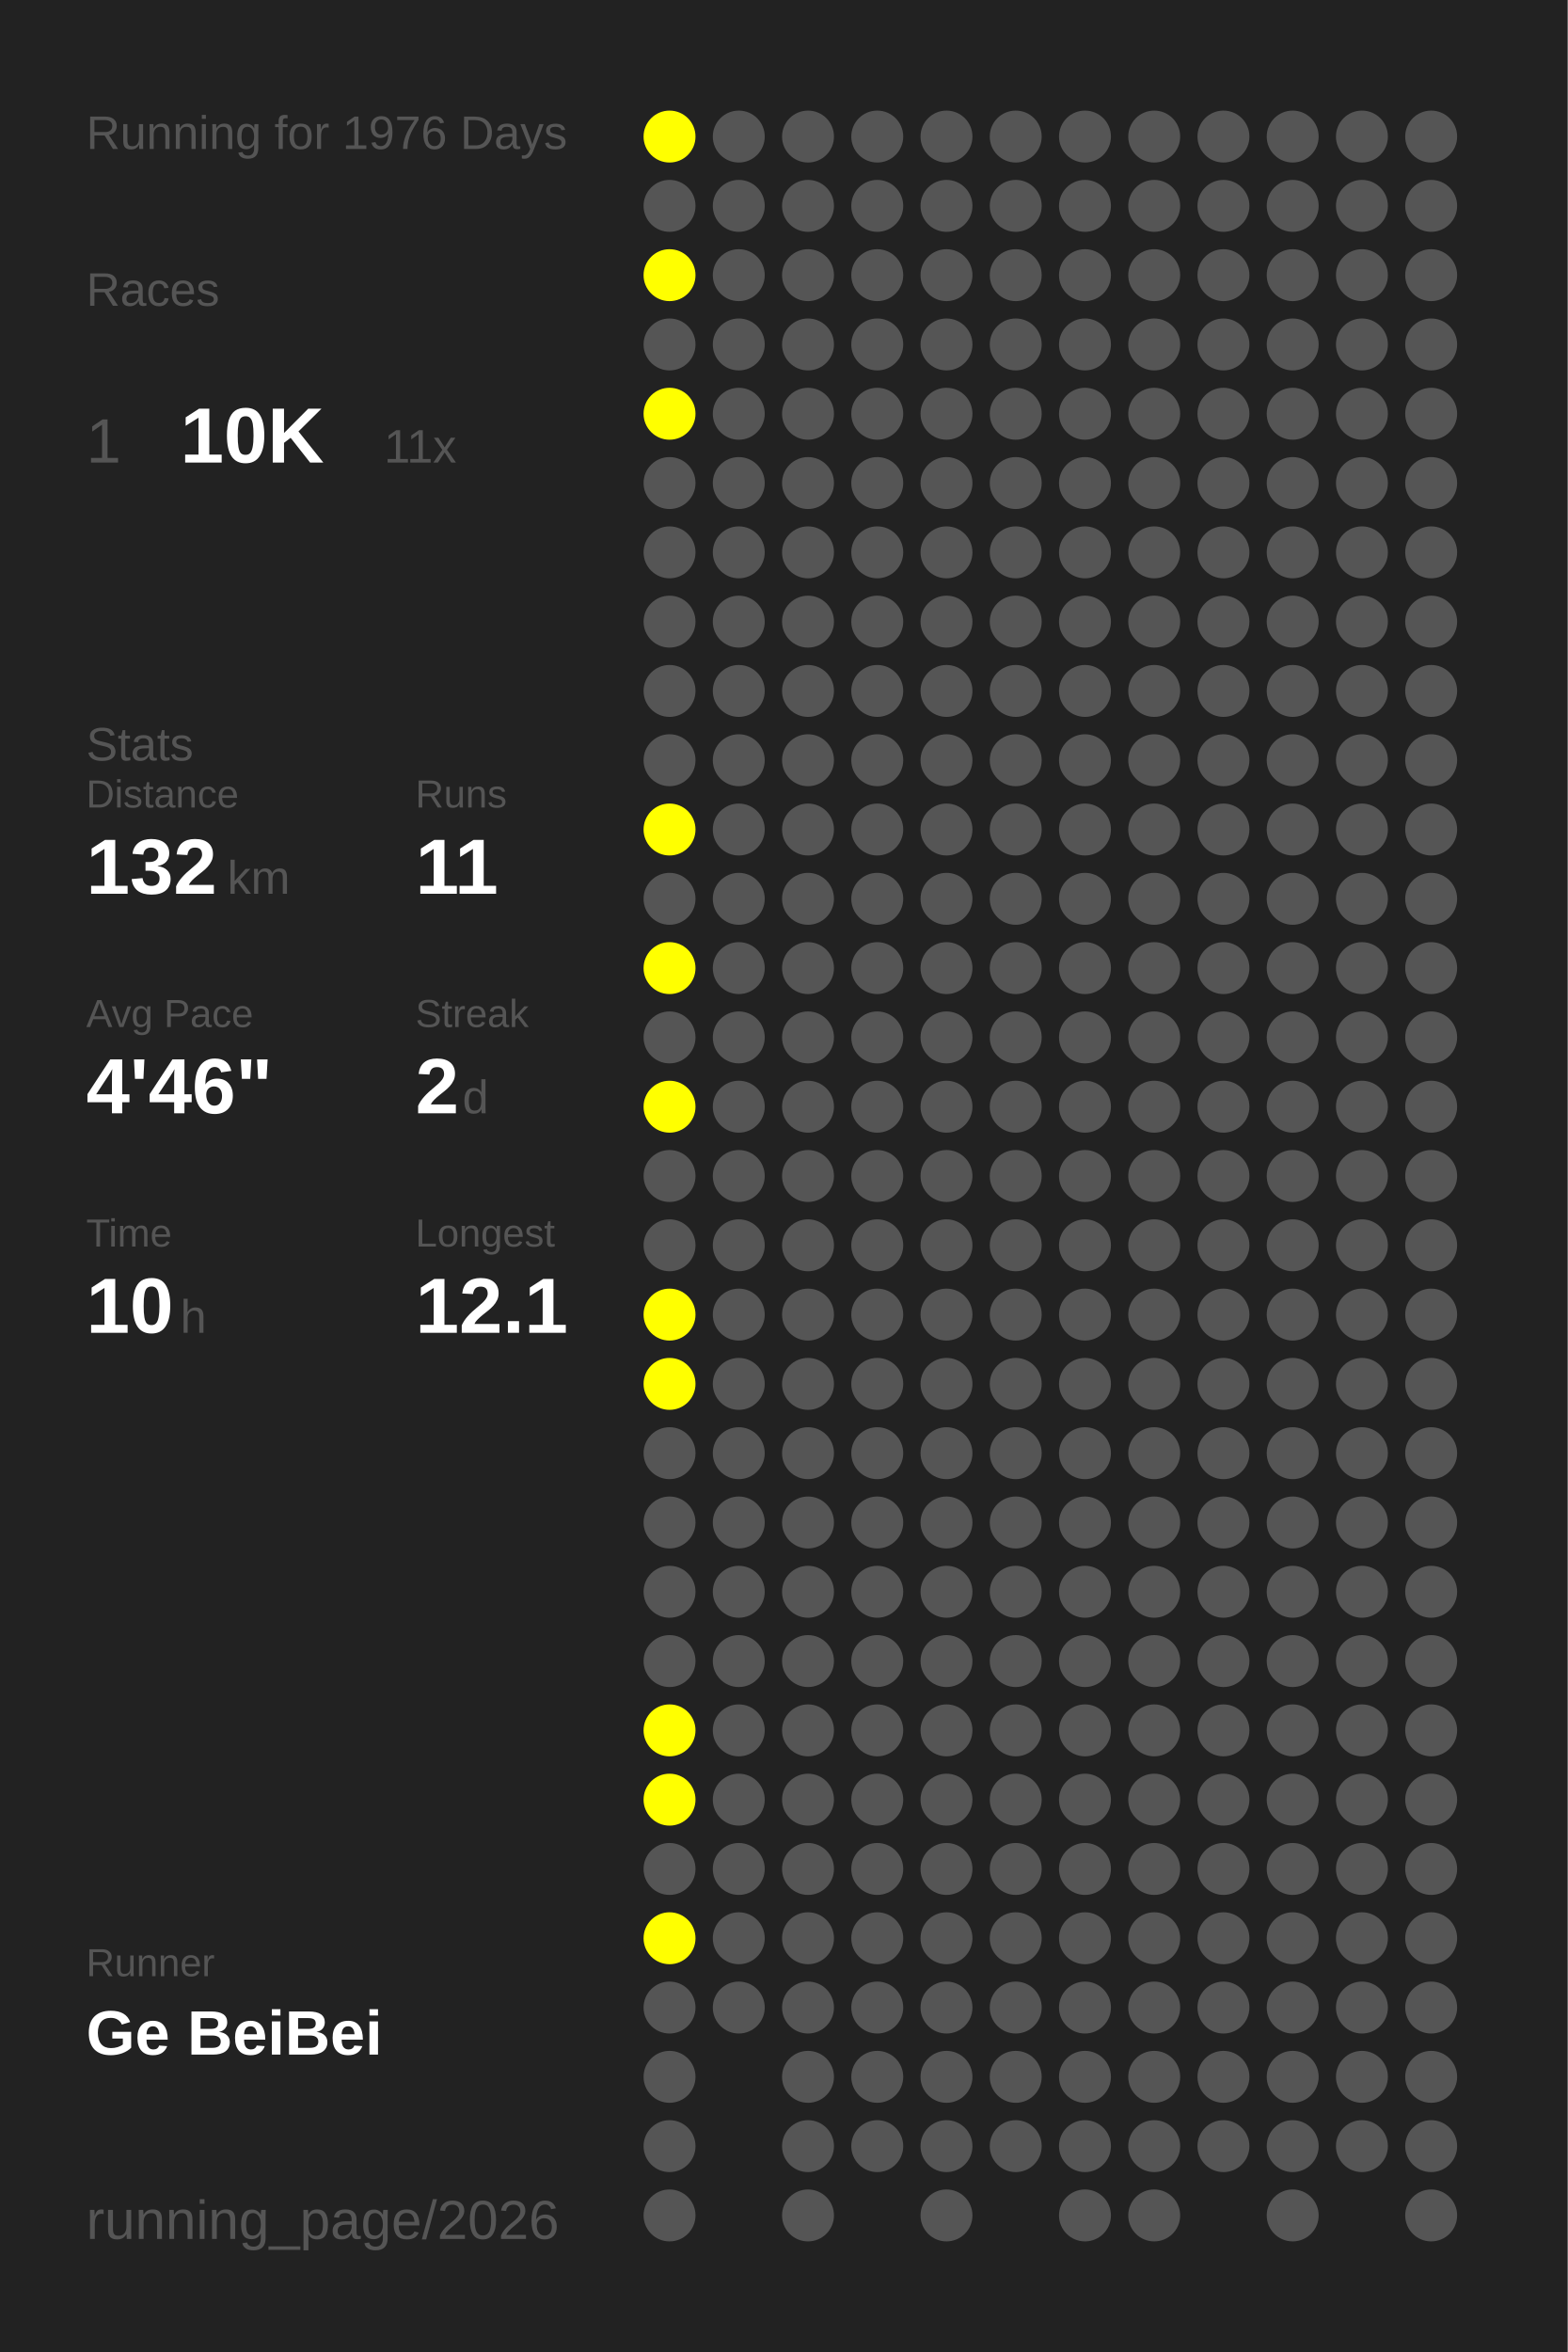
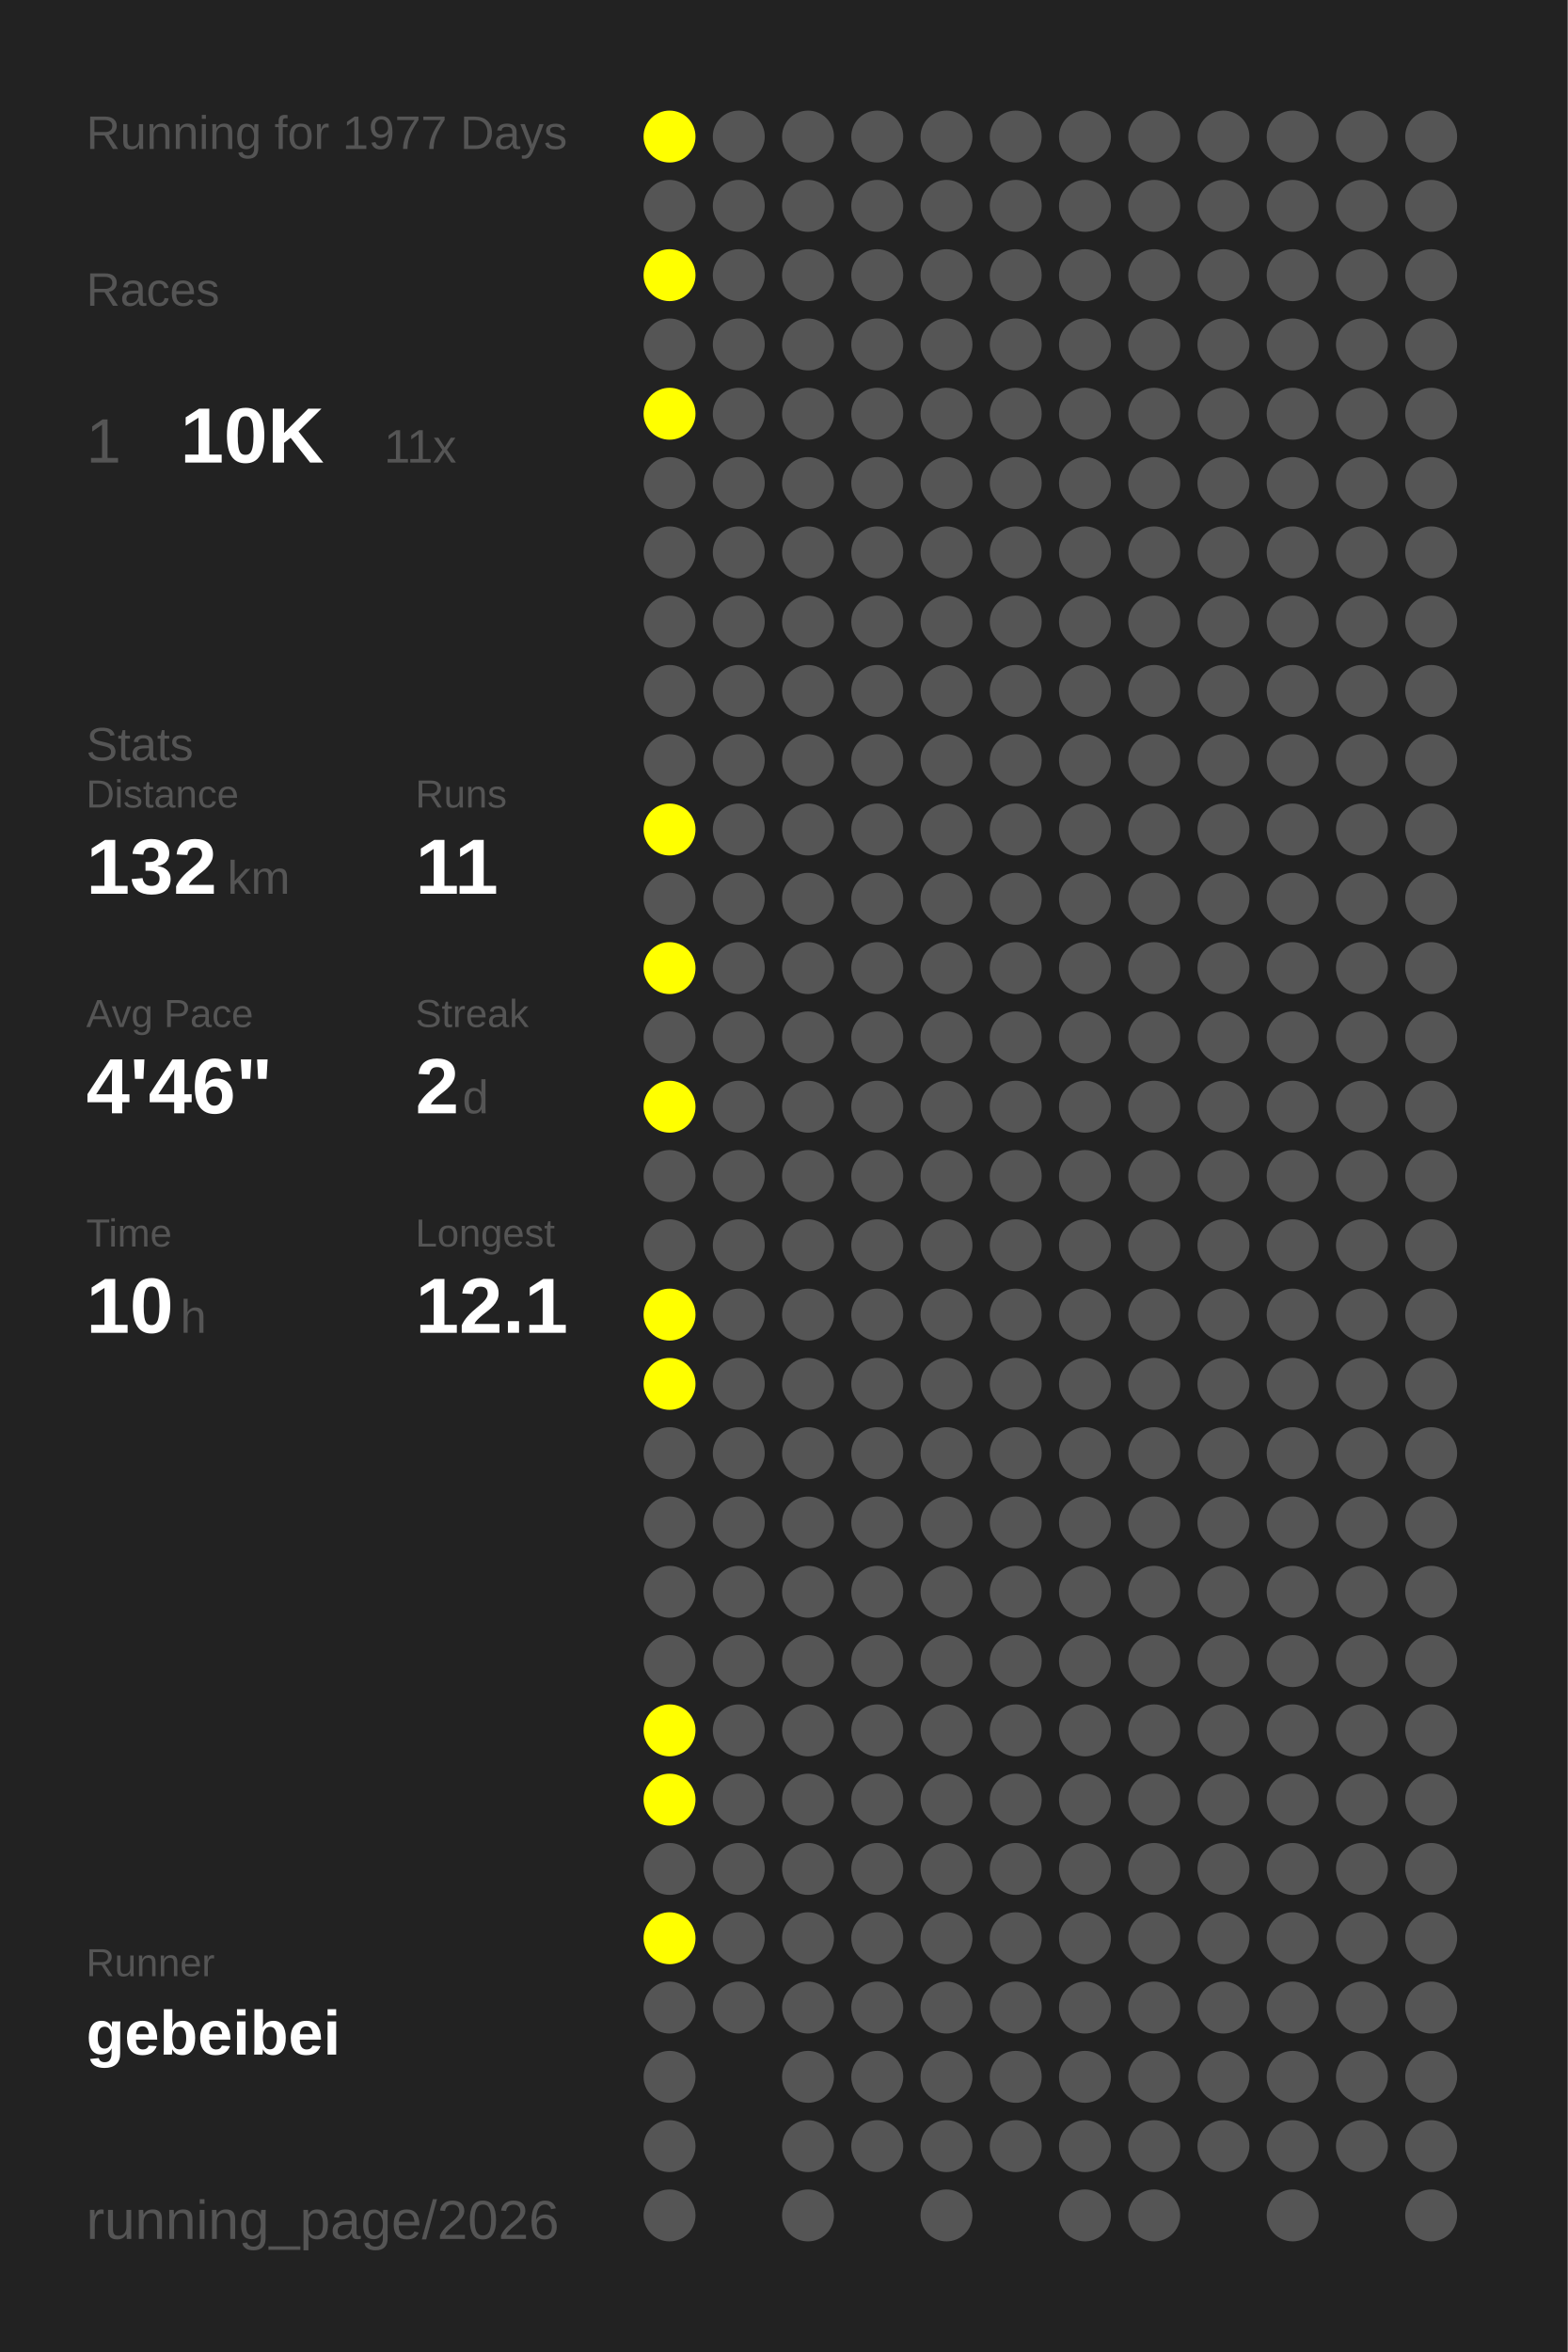
<svg xmlns="http://www.w3.org/2000/svg" baseProfile="full" height="300mm" version="1.1" viewBox="0,0,200,300" width="200mm">
  <defs />
  <rect fill="#222222" height="300" width="200" x="0" y="0" />
-   <text fill="#555555" style="font-size:6px; font-family:Arial;" x="11" y="19">Running for 1976 Days</text>
+   <text fill="#555555" style="font-size:6px; font-family:Arial;" x="11" y="19">Running for 1977 Days</text>
  <text fill="#555555" style="font-size:6px; font-family:Arial;" x="11" y="39">Races</text>
  <text fill="#555555" style="font-size:8px; font-family:Arial;" x="11" y="59">1</text>
  <text fill="#FFFFFF" style="font-size:10px; font-family:Arial; font-weight:bold;" x="23" y="59">10K</text>
  <text fill="#555555" style="font-size:6px; font-family:Arial;" x="49" y="59">11x</text>
  <text fill="#555555" style="font-size:6px; font-family:Arial;" x="11" y="97">Stats</text>
  <text fill="#555555" style="font-size:5px; font-family:Arial;" x="11" y="103">Distance</text>
  <text fill="#FFFFFF" style="font-size:10px; font-family:Arial; font-weight:bold;" x="11" y="114">132</text>
  <text fill="#555555" style="font-size:6px; font-family:Arial;" x="29" y="114">km</text>
  <text fill="#555555" style="font-size:5px; font-family:Arial;" x="53" y="103">Runs</text>
  <text fill="#FFFFFF" style="font-size:10px; font-family:Arial; font-weight:bold;" x="53" y="114">11</text>
  <text fill="#555555" style="font-size:5px; font-family:Arial;" x="11" y="131">Avg Pace</text>
  <text fill="#FFFFFF" style="font-size:10px; font-family:Arial; font-weight:bold;" x="11" y="142">4'46"</text>
  <text fill="#555555" style="font-size:5px; font-family:Arial;" x="53" y="131">Streak</text>
  <text fill="#FFFFFF" style="font-size:10px; font-family:Arial; font-weight:bold;" x="53" y="142">2</text>
  <text fill="#555555" style="font-size:6px; font-family:Arial;" x="59" y="142">d</text>
  <text fill="#555555" style="font-size:5px; font-family:Arial;" x="11" y="159">Time</text>
  <text fill="#FFFFFF" style="font-size:10px; font-family:Arial; font-weight:bold;" x="11" y="170">10</text>
  <text fill="#555555" style="font-size:6px; font-family:Arial;" x="23" y="170">h</text>
  <text fill="#555555" style="font-size:5px; font-family:Arial;" x="53" y="159">Longest</text>
  <text fill="#FFFFFF" style="font-size:10px; font-family:Arial; font-weight:bold;" x="53" y="170">12.1</text>
  <text fill="#555555" style="font-size:5px; font-family:Arial;" x="11" y="252.065">Runner</text>
-   <text fill="#FFFFFF" style="font-size:8px; font-family:Arial; font-weight:bold;" x="11" y="262.065">Ge BeiBei</text>
+   <text fill="#FFFFFF" style="font-size:8px; font-family:Arial; font-weight:bold;" x="11" y="262.065">gebeibei</text>
  <text fill="#555555" style="font-size:7px; font-family:Arial;" x="11" y="285.581">running_page/2026</text>
  <circle cx="85.417" cy="17.419" fill="#FFFF00" r="3.312" />
  <circle cx="85.417" cy="26.258" fill="#555555" r="3.312" />
  <circle cx="85.417" cy="35.097" fill="#FFFF00" r="3.312" />
  <circle cx="85.417" cy="43.935" fill="#555555" r="3.312" />
  <circle cx="85.417" cy="52.774" fill="#FFFF00" r="3.312" />
  <circle cx="85.417" cy="61.613" fill="#555555" r="3.312" />
  <circle cx="85.417" cy="70.452" fill="#555555" r="3.312" />
  <circle cx="85.417" cy="79.29" fill="#555555" r="3.312" />
  <circle cx="85.417" cy="88.129" fill="#555555" r="3.312" />
  <circle cx="85.417" cy="96.968" fill="#555555" r="3.312" />
  <circle cx="85.417" cy="105.806" fill="#FFFF00" r="3.312" />
  <circle cx="85.417" cy="114.645" fill="#555555" r="3.312" />
  <circle cx="85.417" cy="123.484" fill="#FFFF00" r="3.312" />
  <circle cx="85.417" cy="132.323" fill="#555555" r="3.312" />
  <circle cx="85.417" cy="141.161" fill="#FFFF00" r="3.312" />
  <circle cx="85.417" cy="150" fill="#555555" r="3.312" />
  <circle cx="85.417" cy="158.839" fill="#555555" r="3.312" />
  <circle cx="85.417" cy="167.677" fill="#FFFF00" r="3.312" />
  <circle cx="85.417" cy="176.516" fill="#FFFF00" r="3.312" />
  <circle cx="85.417" cy="185.355" fill="#555555" r="3.312" />
  <circle cx="85.417" cy="194.194" fill="#555555" r="3.312" />
  <circle cx="85.417" cy="203.032" fill="#555555" r="3.312" />
  <circle cx="85.417" cy="211.871" fill="#555555" r="3.312" />
  <circle cx="85.417" cy="220.71" fill="#FFFF00" r="3.312" />
  <circle cx="85.417" cy="229.548" fill="#FFFF00" r="3.312" />
  <circle cx="85.417" cy="238.387" fill="#555555" r="3.312" />
  <circle cx="85.417" cy="247.226" fill="#FFFF00" r="3.312" />
  <circle cx="85.417" cy="256.065" fill="#555555" r="3.312" />
  <circle cx="85.417" cy="264.903" fill="#555555" r="3.312" />
  <circle cx="85.417" cy="273.742" fill="#555555" r="3.312" />
  <circle cx="85.417" cy="282.581" fill="#555555" r="3.312" />
  <circle cx="94.25" cy="17.419" fill="#555555" r="3.312" />
  <circle cx="94.25" cy="26.258" fill="#555555" r="3.312" />
  <circle cx="94.25" cy="35.097" fill="#555555" r="3.312" />
  <circle cx="94.25" cy="43.935" fill="#555555" r="3.312" />
  <circle cx="94.25" cy="52.774" fill="#555555" r="3.312" />
  <circle cx="94.25" cy="61.613" fill="#555555" r="3.312" />
  <circle cx="94.25" cy="70.452" fill="#555555" r="3.312" />
  <circle cx="94.25" cy="79.29" fill="#555555" r="3.312" />
  <circle cx="94.25" cy="88.129" fill="#555555" r="3.312" />
  <circle cx="94.25" cy="96.968" fill="#555555" r="3.312" />
  <circle cx="94.25" cy="105.806" fill="#555555" r="3.312" />
  <circle cx="94.25" cy="114.645" fill="#555555" r="3.312" />
  <circle cx="94.25" cy="123.484" fill="#555555" r="3.312" />
  <circle cx="94.25" cy="132.323" fill="#555555" r="3.312" />
  <circle cx="94.25" cy="141.161" fill="#555555" r="3.312" />
  <circle cx="94.25" cy="150" fill="#555555" r="3.312" />
  <circle cx="94.25" cy="158.839" fill="#555555" r="3.312" />
  <circle cx="94.25" cy="167.677" fill="#555555" r="3.312" />
  <circle cx="94.25" cy="176.516" fill="#555555" r="3.312" />
  <circle cx="94.25" cy="185.355" fill="#555555" r="3.312" />
  <circle cx="94.25" cy="194.194" fill="#555555" r="3.312" />
  <circle cx="94.25" cy="203.032" fill="#555555" r="3.312" />
  <circle cx="94.25" cy="211.871" fill="#555555" r="3.312" />
  <circle cx="94.25" cy="220.71" fill="#555555" r="3.312" />
  <circle cx="94.25" cy="229.548" fill="#555555" r="3.312" />
  <circle cx="94.25" cy="238.387" fill="#555555" r="3.312" />
  <circle cx="94.25" cy="247.226" fill="#555555" r="3.312" />
  <circle cx="94.25" cy="256.065" fill="#555555" r="3.312" />
  <circle cx="103.083" cy="17.419" fill="#555555" r="3.312" />
  <circle cx="103.083" cy="26.258" fill="#555555" r="3.312" />
  <circle cx="103.083" cy="35.097" fill="#555555" r="3.312" />
  <circle cx="103.083" cy="43.935" fill="#555555" r="3.312" />
  <circle cx="103.083" cy="52.774" fill="#555555" r="3.312" />
  <circle cx="103.083" cy="61.613" fill="#555555" r="3.312" />
  <circle cx="103.083" cy="70.452" fill="#555555" r="3.312" />
  <circle cx="103.083" cy="79.29" fill="#555555" r="3.312" />
  <circle cx="103.083" cy="88.129" fill="#555555" r="3.312" />
  <circle cx="103.083" cy="96.968" fill="#555555" r="3.312" />
  <circle cx="103.083" cy="105.806" fill="#555555" r="3.312" />
  <circle cx="103.083" cy="114.645" fill="#555555" r="3.312" />
  <circle cx="103.083" cy="123.484" fill="#555555" r="3.312" />
  <circle cx="103.083" cy="132.323" fill="#555555" r="3.312" />
  <circle cx="103.083" cy="141.161" fill="#555555" r="3.312" />
  <circle cx="103.083" cy="150" fill="#555555" r="3.312" />
  <circle cx="103.083" cy="158.839" fill="#555555" r="3.312" />
  <circle cx="103.083" cy="167.677" fill="#555555" r="3.312" />
  <circle cx="103.083" cy="176.516" fill="#555555" r="3.312" />
  <circle cx="103.083" cy="185.355" fill="#555555" r="3.312" />
  <circle cx="103.083" cy="194.194" fill="#555555" r="3.312" />
  <circle cx="103.083" cy="203.032" fill="#555555" r="3.312" />
  <circle cx="103.083" cy="211.871" fill="#555555" r="3.312" />
  <circle cx="103.083" cy="220.71" fill="#555555" r="3.312" />
  <circle cx="103.083" cy="229.548" fill="#555555" r="3.312" />
  <circle cx="103.083" cy="238.387" fill="#555555" r="3.312" />
  <circle cx="103.083" cy="247.226" fill="#555555" r="3.312" />
  <circle cx="103.083" cy="256.065" fill="#555555" r="3.312" />
  <circle cx="103.083" cy="264.903" fill="#555555" r="3.312" />
  <circle cx="103.083" cy="273.742" fill="#555555" r="3.312" />
  <circle cx="103.083" cy="282.581" fill="#555555" r="3.312" />
  <circle cx="111.917" cy="17.419" fill="#555555" r="3.312" />
  <circle cx="111.917" cy="26.258" fill="#555555" r="3.312" />
  <circle cx="111.917" cy="35.097" fill="#555555" r="3.312" />
  <circle cx="111.917" cy="43.935" fill="#555555" r="3.312" />
  <circle cx="111.917" cy="52.774" fill="#555555" r="3.312" />
  <circle cx="111.917" cy="61.613" fill="#555555" r="3.312" />
  <circle cx="111.917" cy="70.452" fill="#555555" r="3.312" />
  <circle cx="111.917" cy="79.29" fill="#555555" r="3.312" />
  <circle cx="111.917" cy="88.129" fill="#555555" r="3.312" />
  <circle cx="111.917" cy="96.968" fill="#555555" r="3.312" />
  <circle cx="111.917" cy="105.806" fill="#555555" r="3.312" />
  <circle cx="111.917" cy="114.645" fill="#555555" r="3.312" />
  <circle cx="111.917" cy="123.484" fill="#555555" r="3.312" />
  <circle cx="111.917" cy="132.323" fill="#555555" r="3.312" />
  <circle cx="111.917" cy="141.161" fill="#555555" r="3.312" />
  <circle cx="111.917" cy="150" fill="#555555" r="3.312" />
  <circle cx="111.917" cy="158.839" fill="#555555" r="3.312" />
  <circle cx="111.917" cy="167.677" fill="#555555" r="3.312" />
  <circle cx="111.917" cy="176.516" fill="#555555" r="3.312" />
  <circle cx="111.917" cy="185.355" fill="#555555" r="3.312" />
  <circle cx="111.917" cy="194.194" fill="#555555" r="3.312" />
  <circle cx="111.917" cy="203.032" fill="#555555" r="3.312" />
  <circle cx="111.917" cy="211.871" fill="#555555" r="3.312" />
  <circle cx="111.917" cy="220.71" fill="#555555" r="3.312" />
  <circle cx="111.917" cy="229.548" fill="#555555" r="3.312" />
  <circle cx="111.917" cy="238.387" fill="#555555" r="3.312" />
  <circle cx="111.917" cy="247.226" fill="#555555" r="3.312" />
  <circle cx="111.917" cy="256.065" fill="#555555" r="3.312" />
  <circle cx="111.917" cy="264.903" fill="#555555" r="3.312" />
  <circle cx="111.917" cy="273.742" fill="#555555" r="3.312" />
  <circle cx="120.75" cy="17.419" fill="#555555" r="3.312" />
  <circle cx="120.75" cy="26.258" fill="#555555" r="3.312" />
  <circle cx="120.75" cy="35.097" fill="#555555" r="3.312" />
  <circle cx="120.75" cy="43.935" fill="#555555" r="3.312" />
  <circle cx="120.75" cy="52.774" fill="#555555" r="3.312" />
  <circle cx="120.75" cy="61.613" fill="#555555" r="3.312" />
  <circle cx="120.75" cy="70.452" fill="#555555" r="3.312" />
  <circle cx="120.75" cy="79.29" fill="#555555" r="3.312" />
  <circle cx="120.75" cy="88.129" fill="#555555" r="3.312" />
  <circle cx="120.75" cy="96.968" fill="#555555" r="3.312" />
  <circle cx="120.75" cy="105.806" fill="#555555" r="3.312" />
  <circle cx="120.75" cy="114.645" fill="#555555" r="3.312" />
  <circle cx="120.75" cy="123.484" fill="#555555" r="3.312" />
  <circle cx="120.75" cy="132.323" fill="#555555" r="3.312" />
  <circle cx="120.75" cy="141.161" fill="#555555" r="3.312" />
  <circle cx="120.75" cy="150" fill="#555555" r="3.312" />
  <circle cx="120.75" cy="158.839" fill="#555555" r="3.312" />
  <circle cx="120.75" cy="167.677" fill="#555555" r="3.312" />
  <circle cx="120.75" cy="176.516" fill="#555555" r="3.312" />
  <circle cx="120.75" cy="185.355" fill="#555555" r="3.312" />
  <circle cx="120.75" cy="194.194" fill="#555555" r="3.312" />
  <circle cx="120.75" cy="203.032" fill="#555555" r="3.312" />
  <circle cx="120.75" cy="211.871" fill="#555555" r="3.312" />
  <circle cx="120.75" cy="220.71" fill="#555555" r="3.312" />
  <circle cx="120.75" cy="229.548" fill="#555555" r="3.312" />
  <circle cx="120.75" cy="238.387" fill="#555555" r="3.312" />
  <circle cx="120.75" cy="247.226" fill="#555555" r="3.312" />
  <circle cx="120.75" cy="256.065" fill="#555555" r="3.312" />
  <circle cx="120.75" cy="264.903" fill="#555555" r="3.312" />
  <circle cx="120.75" cy="273.742" fill="#555555" r="3.312" />
  <circle cx="120.75" cy="282.581" fill="#555555" r="3.312" />
  <circle cx="129.583" cy="17.419" fill="#555555" r="3.312" />
  <circle cx="129.583" cy="26.258" fill="#555555" r="3.312" />
  <circle cx="129.583" cy="35.097" fill="#555555" r="3.312" />
  <circle cx="129.583" cy="43.935" fill="#555555" r="3.312" />
  <circle cx="129.583" cy="52.774" fill="#555555" r="3.312" />
  <circle cx="129.583" cy="61.613" fill="#555555" r="3.312" />
  <circle cx="129.583" cy="70.452" fill="#555555" r="3.312" />
  <circle cx="129.583" cy="79.29" fill="#555555" r="3.312" />
  <circle cx="129.583" cy="88.129" fill="#555555" r="3.312" />
  <circle cx="129.583" cy="96.968" fill="#555555" r="3.312" />
  <circle cx="129.583" cy="105.806" fill="#555555" r="3.312" />
  <circle cx="129.583" cy="114.645" fill="#555555" r="3.312" />
  <circle cx="129.583" cy="123.484" fill="#555555" r="3.312" />
  <circle cx="129.583" cy="132.323" fill="#555555" r="3.312" />
  <circle cx="129.583" cy="141.161" fill="#555555" r="3.312" />
  <circle cx="129.583" cy="150" fill="#555555" r="3.312" />
  <circle cx="129.583" cy="158.839" fill="#555555" r="3.312" />
  <circle cx="129.583" cy="167.677" fill="#555555" r="3.312" />
  <circle cx="129.583" cy="176.516" fill="#555555" r="3.312" />
  <circle cx="129.583" cy="185.355" fill="#555555" r="3.312" />
  <circle cx="129.583" cy="194.194" fill="#555555" r="3.312" />
  <circle cx="129.583" cy="203.032" fill="#555555" r="3.312" />
  <circle cx="129.583" cy="211.871" fill="#555555" r="3.312" />
  <circle cx="129.583" cy="220.71" fill="#555555" r="3.312" />
  <circle cx="129.583" cy="229.548" fill="#555555" r="3.312" />
  <circle cx="129.583" cy="238.387" fill="#555555" r="3.312" />
  <circle cx="129.583" cy="247.226" fill="#555555" r="3.312" />
  <circle cx="129.583" cy="256.065" fill="#555555" r="3.312" />
  <circle cx="129.583" cy="264.903" fill="#555555" r="3.312" />
  <circle cx="129.583" cy="273.742" fill="#555555" r="3.312" />
  <circle cx="138.417" cy="17.419" fill="#555555" r="3.312" />
  <circle cx="138.417" cy="26.258" fill="#555555" r="3.312" />
  <circle cx="138.417" cy="35.097" fill="#555555" r="3.312" />
  <circle cx="138.417" cy="43.935" fill="#555555" r="3.312" />
  <circle cx="138.417" cy="52.774" fill="#555555" r="3.312" />
  <circle cx="138.417" cy="61.613" fill="#555555" r="3.312" />
  <circle cx="138.417" cy="70.452" fill="#555555" r="3.312" />
  <circle cx="138.417" cy="79.29" fill="#555555" r="3.312" />
  <circle cx="138.417" cy="88.129" fill="#555555" r="3.312" />
  <circle cx="138.417" cy="96.968" fill="#555555" r="3.312" />
  <circle cx="138.417" cy="105.806" fill="#555555" r="3.312" />
  <circle cx="138.417" cy="114.645" fill="#555555" r="3.312" />
  <circle cx="138.417" cy="123.484" fill="#555555" r="3.312" />
  <circle cx="138.417" cy="132.323" fill="#555555" r="3.312" />
  <circle cx="138.417" cy="141.161" fill="#555555" r="3.312" />
  <circle cx="138.417" cy="150" fill="#555555" r="3.312" />
  <circle cx="138.417" cy="158.839" fill="#555555" r="3.312" />
  <circle cx="138.417" cy="167.677" fill="#555555" r="3.312" />
  <circle cx="138.417" cy="176.516" fill="#555555" r="3.312" />
  <circle cx="138.417" cy="185.355" fill="#555555" r="3.312" />
  <circle cx="138.417" cy="194.194" fill="#555555" r="3.312" />
  <circle cx="138.417" cy="203.032" fill="#555555" r="3.312" />
  <circle cx="138.417" cy="211.871" fill="#555555" r="3.312" />
  <circle cx="138.417" cy="220.71" fill="#555555" r="3.312" />
  <circle cx="138.417" cy="229.548" fill="#555555" r="3.312" />
  <circle cx="138.417" cy="238.387" fill="#555555" r="3.312" />
  <circle cx="138.417" cy="247.226" fill="#555555" r="3.312" />
  <circle cx="138.417" cy="256.065" fill="#555555" r="3.312" />
  <circle cx="138.417" cy="264.903" fill="#555555" r="3.312" />
  <circle cx="138.417" cy="273.742" fill="#555555" r="3.312" />
  <circle cx="138.417" cy="282.581" fill="#555555" r="3.312" />
  <circle cx="147.25" cy="17.419" fill="#555555" r="3.312" />
  <circle cx="147.25" cy="26.258" fill="#555555" r="3.312" />
  <circle cx="147.25" cy="35.097" fill="#555555" r="3.312" />
  <circle cx="147.25" cy="43.935" fill="#555555" r="3.312" />
  <circle cx="147.25" cy="52.774" fill="#555555" r="3.312" />
  <circle cx="147.25" cy="61.613" fill="#555555" r="3.312" />
  <circle cx="147.25" cy="70.452" fill="#555555" r="3.312" />
  <circle cx="147.25" cy="79.29" fill="#555555" r="3.312" />
  <circle cx="147.25" cy="88.129" fill="#555555" r="3.312" />
  <circle cx="147.25" cy="96.968" fill="#555555" r="3.312" />
  <circle cx="147.25" cy="105.806" fill="#555555" r="3.312" />
  <circle cx="147.25" cy="114.645" fill="#555555" r="3.312" />
  <circle cx="147.25" cy="123.484" fill="#555555" r="3.312" />
  <circle cx="147.25" cy="132.323" fill="#555555" r="3.312" />
  <circle cx="147.25" cy="141.161" fill="#555555" r="3.312" />
  <circle cx="147.25" cy="150" fill="#555555" r="3.312" />
  <circle cx="147.25" cy="158.839" fill="#555555" r="3.312" />
  <circle cx="147.25" cy="167.677" fill="#555555" r="3.312" />
  <circle cx="147.25" cy="176.516" fill="#555555" r="3.312" />
  <circle cx="147.25" cy="185.355" fill="#555555" r="3.312" />
  <circle cx="147.25" cy="194.194" fill="#555555" r="3.312" />
  <circle cx="147.25" cy="203.032" fill="#555555" r="3.312" />
  <circle cx="147.25" cy="211.871" fill="#555555" r="3.312" />
  <circle cx="147.25" cy="220.71" fill="#555555" r="3.312" />
  <circle cx="147.25" cy="229.548" fill="#555555" r="3.312" />
  <circle cx="147.25" cy="238.387" fill="#555555" r="3.312" />
  <circle cx="147.25" cy="247.226" fill="#555555" r="3.312" />
  <circle cx="147.25" cy="256.065" fill="#555555" r="3.312" />
  <circle cx="147.25" cy="264.903" fill="#555555" r="3.312" />
  <circle cx="147.25" cy="273.742" fill="#555555" r="3.312" />
  <circle cx="147.25" cy="282.581" fill="#555555" r="3.312" />
  <circle cx="156.083" cy="17.419" fill="#555555" r="3.312" />
  <circle cx="156.083" cy="26.258" fill="#555555" r="3.312" />
  <circle cx="156.083" cy="35.097" fill="#555555" r="3.312" />
  <circle cx="156.083" cy="43.935" fill="#555555" r="3.312" />
  <circle cx="156.083" cy="52.774" fill="#555555" r="3.312" />
  <circle cx="156.083" cy="61.613" fill="#555555" r="3.312" />
  <circle cx="156.083" cy="70.452" fill="#555555" r="3.312" />
  <circle cx="156.083" cy="79.29" fill="#555555" r="3.312" />
  <circle cx="156.083" cy="88.129" fill="#555555" r="3.312" />
  <circle cx="156.083" cy="96.968" fill="#555555" r="3.312" />
  <circle cx="156.083" cy="105.806" fill="#555555" r="3.312" />
  <circle cx="156.083" cy="114.645" fill="#555555" r="3.312" />
  <circle cx="156.083" cy="123.484" fill="#555555" r="3.312" />
  <circle cx="156.083" cy="132.323" fill="#555555" r="3.312" />
  <circle cx="156.083" cy="141.161" fill="#555555" r="3.312" />
  <circle cx="156.083" cy="150" fill="#555555" r="3.312" />
  <circle cx="156.083" cy="158.839" fill="#555555" r="3.312" />
  <circle cx="156.083" cy="167.677" fill="#555555" r="3.312" />
  <circle cx="156.083" cy="176.516" fill="#555555" r="3.312" />
  <circle cx="156.083" cy="185.355" fill="#555555" r="3.312" />
  <circle cx="156.083" cy="194.194" fill="#555555" r="3.312" />
  <circle cx="156.083" cy="203.032" fill="#555555" r="3.312" />
  <circle cx="156.083" cy="211.871" fill="#555555" r="3.312" />
  <circle cx="156.083" cy="220.71" fill="#555555" r="3.312" />
  <circle cx="156.083" cy="229.548" fill="#555555" r="3.312" />
  <circle cx="156.083" cy="238.387" fill="#555555" r="3.312" />
  <circle cx="156.083" cy="247.226" fill="#555555" r="3.312" />
  <circle cx="156.083" cy="256.065" fill="#555555" r="3.312" />
  <circle cx="156.083" cy="264.903" fill="#555555" r="3.312" />
  <circle cx="156.083" cy="273.742" fill="#555555" r="3.312" />
  <circle cx="164.917" cy="17.419" fill="#555555" r="3.312" />
  <circle cx="164.917" cy="26.258" fill="#555555" r="3.312" />
  <circle cx="164.917" cy="35.097" fill="#555555" r="3.312" />
  <circle cx="164.917" cy="43.935" fill="#555555" r="3.312" />
  <circle cx="164.917" cy="52.774" fill="#555555" r="3.312" />
  <circle cx="164.917" cy="61.613" fill="#555555" r="3.312" />
  <circle cx="164.917" cy="70.452" fill="#555555" r="3.312" />
  <circle cx="164.917" cy="79.29" fill="#555555" r="3.312" />
  <circle cx="164.917" cy="88.129" fill="#555555" r="3.312" />
  <circle cx="164.917" cy="96.968" fill="#555555" r="3.312" />
  <circle cx="164.917" cy="105.806" fill="#555555" r="3.312" />
  <circle cx="164.917" cy="114.645" fill="#555555" r="3.312" />
  <circle cx="164.917" cy="123.484" fill="#555555" r="3.312" />
  <circle cx="164.917" cy="132.323" fill="#555555" r="3.312" />
  <circle cx="164.917" cy="141.161" fill="#555555" r="3.312" />
  <circle cx="164.917" cy="150" fill="#555555" r="3.312" />
  <circle cx="164.917" cy="158.839" fill="#555555" r="3.312" />
  <circle cx="164.917" cy="167.677" fill="#555555" r="3.312" />
  <circle cx="164.917" cy="176.516" fill="#555555" r="3.312" />
  <circle cx="164.917" cy="185.355" fill="#555555" r="3.312" />
  <circle cx="164.917" cy="194.194" fill="#555555" r="3.312" />
  <circle cx="164.917" cy="203.032" fill="#555555" r="3.312" />
  <circle cx="164.917" cy="211.871" fill="#555555" r="3.312" />
  <circle cx="164.917" cy="220.71" fill="#555555" r="3.312" />
  <circle cx="164.917" cy="229.548" fill="#555555" r="3.312" />
  <circle cx="164.917" cy="238.387" fill="#555555" r="3.312" />
  <circle cx="164.917" cy="247.226" fill="#555555" r="3.312" />
  <circle cx="164.917" cy="256.065" fill="#555555" r="3.312" />
  <circle cx="164.917" cy="264.903" fill="#555555" r="3.312" />
  <circle cx="164.917" cy="273.742" fill="#555555" r="3.312" />
  <circle cx="164.917" cy="282.581" fill="#555555" r="3.312" />
  <circle cx="173.75" cy="17.419" fill="#555555" r="3.312" />
  <circle cx="173.75" cy="26.258" fill="#555555" r="3.312" />
  <circle cx="173.75" cy="35.097" fill="#555555" r="3.312" />
  <circle cx="173.75" cy="43.935" fill="#555555" r="3.312" />
  <circle cx="173.75" cy="52.774" fill="#555555" r="3.312" />
  <circle cx="173.75" cy="61.613" fill="#555555" r="3.312" />
  <circle cx="173.75" cy="70.452" fill="#555555" r="3.312" />
  <circle cx="173.75" cy="79.29" fill="#555555" r="3.312" />
  <circle cx="173.75" cy="88.129" fill="#555555" r="3.312" />
  <circle cx="173.75" cy="96.968" fill="#555555" r="3.312" />
  <circle cx="173.75" cy="105.806" fill="#555555" r="3.312" />
  <circle cx="173.75" cy="114.645" fill="#555555" r="3.312" />
  <circle cx="173.75" cy="123.484" fill="#555555" r="3.312" />
  <circle cx="173.75" cy="132.323" fill="#555555" r="3.312" />
  <circle cx="173.75" cy="141.161" fill="#555555" r="3.312" />
  <circle cx="173.75" cy="150" fill="#555555" r="3.312" />
  <circle cx="173.75" cy="158.839" fill="#555555" r="3.312" />
  <circle cx="173.75" cy="167.677" fill="#555555" r="3.312" />
  <circle cx="173.75" cy="176.516" fill="#555555" r="3.312" />
  <circle cx="173.75" cy="185.355" fill="#555555" r="3.312" />
  <circle cx="173.75" cy="194.194" fill="#555555" r="3.312" />
  <circle cx="173.75" cy="203.032" fill="#555555" r="3.312" />
  <circle cx="173.75" cy="211.871" fill="#555555" r="3.312" />
  <circle cx="173.75" cy="220.71" fill="#555555" r="3.312" />
  <circle cx="173.75" cy="229.548" fill="#555555" r="3.312" />
  <circle cx="173.75" cy="238.387" fill="#555555" r="3.312" />
  <circle cx="173.75" cy="247.226" fill="#555555" r="3.312" />
  <circle cx="173.75" cy="256.065" fill="#555555" r="3.312" />
  <circle cx="173.75" cy="264.903" fill="#555555" r="3.312" />
  <circle cx="173.75" cy="273.742" fill="#555555" r="3.312" />
  <circle cx="182.583" cy="17.419" fill="#555555" r="3.312" />
  <circle cx="182.583" cy="26.258" fill="#555555" r="3.312" />
  <circle cx="182.583" cy="35.097" fill="#555555" r="3.312" />
  <circle cx="182.583" cy="43.935" fill="#555555" r="3.312" />
  <circle cx="182.583" cy="52.774" fill="#555555" r="3.312" />
  <circle cx="182.583" cy="61.613" fill="#555555" r="3.312" />
  <circle cx="182.583" cy="70.452" fill="#555555" r="3.312" />
  <circle cx="182.583" cy="79.29" fill="#555555" r="3.312" />
  <circle cx="182.583" cy="88.129" fill="#555555" r="3.312" />
  <circle cx="182.583" cy="96.968" fill="#555555" r="3.312" />
  <circle cx="182.583" cy="105.806" fill="#555555" r="3.312" />
  <circle cx="182.583" cy="114.645" fill="#555555" r="3.312" />
  <circle cx="182.583" cy="123.484" fill="#555555" r="3.312" />
  <circle cx="182.583" cy="132.323" fill="#555555" r="3.312" />
  <circle cx="182.583" cy="141.161" fill="#555555" r="3.312" />
  <circle cx="182.583" cy="150" fill="#555555" r="3.312" />
  <circle cx="182.583" cy="158.839" fill="#555555" r="3.312" />
  <circle cx="182.583" cy="167.677" fill="#555555" r="3.312" />
  <circle cx="182.583" cy="176.516" fill="#555555" r="3.312" />
  <circle cx="182.583" cy="185.355" fill="#555555" r="3.312" />
  <circle cx="182.583" cy="194.194" fill="#555555" r="3.312" />
  <circle cx="182.583" cy="203.032" fill="#555555" r="3.312" />
  <circle cx="182.583" cy="211.871" fill="#555555" r="3.312" />
  <circle cx="182.583" cy="220.71" fill="#555555" r="3.312" />
  <circle cx="182.583" cy="229.548" fill="#555555" r="3.312" />
  <circle cx="182.583" cy="238.387" fill="#555555" r="3.312" />
  <circle cx="182.583" cy="247.226" fill="#555555" r="3.312" />
  <circle cx="182.583" cy="256.065" fill="#555555" r="3.312" />
  <circle cx="182.583" cy="264.903" fill="#555555" r="3.312" />
  <circle cx="182.583" cy="273.742" fill="#555555" r="3.312" />
  <circle cx="182.583" cy="282.581" fill="#555555" r="3.312" />
</svg>
